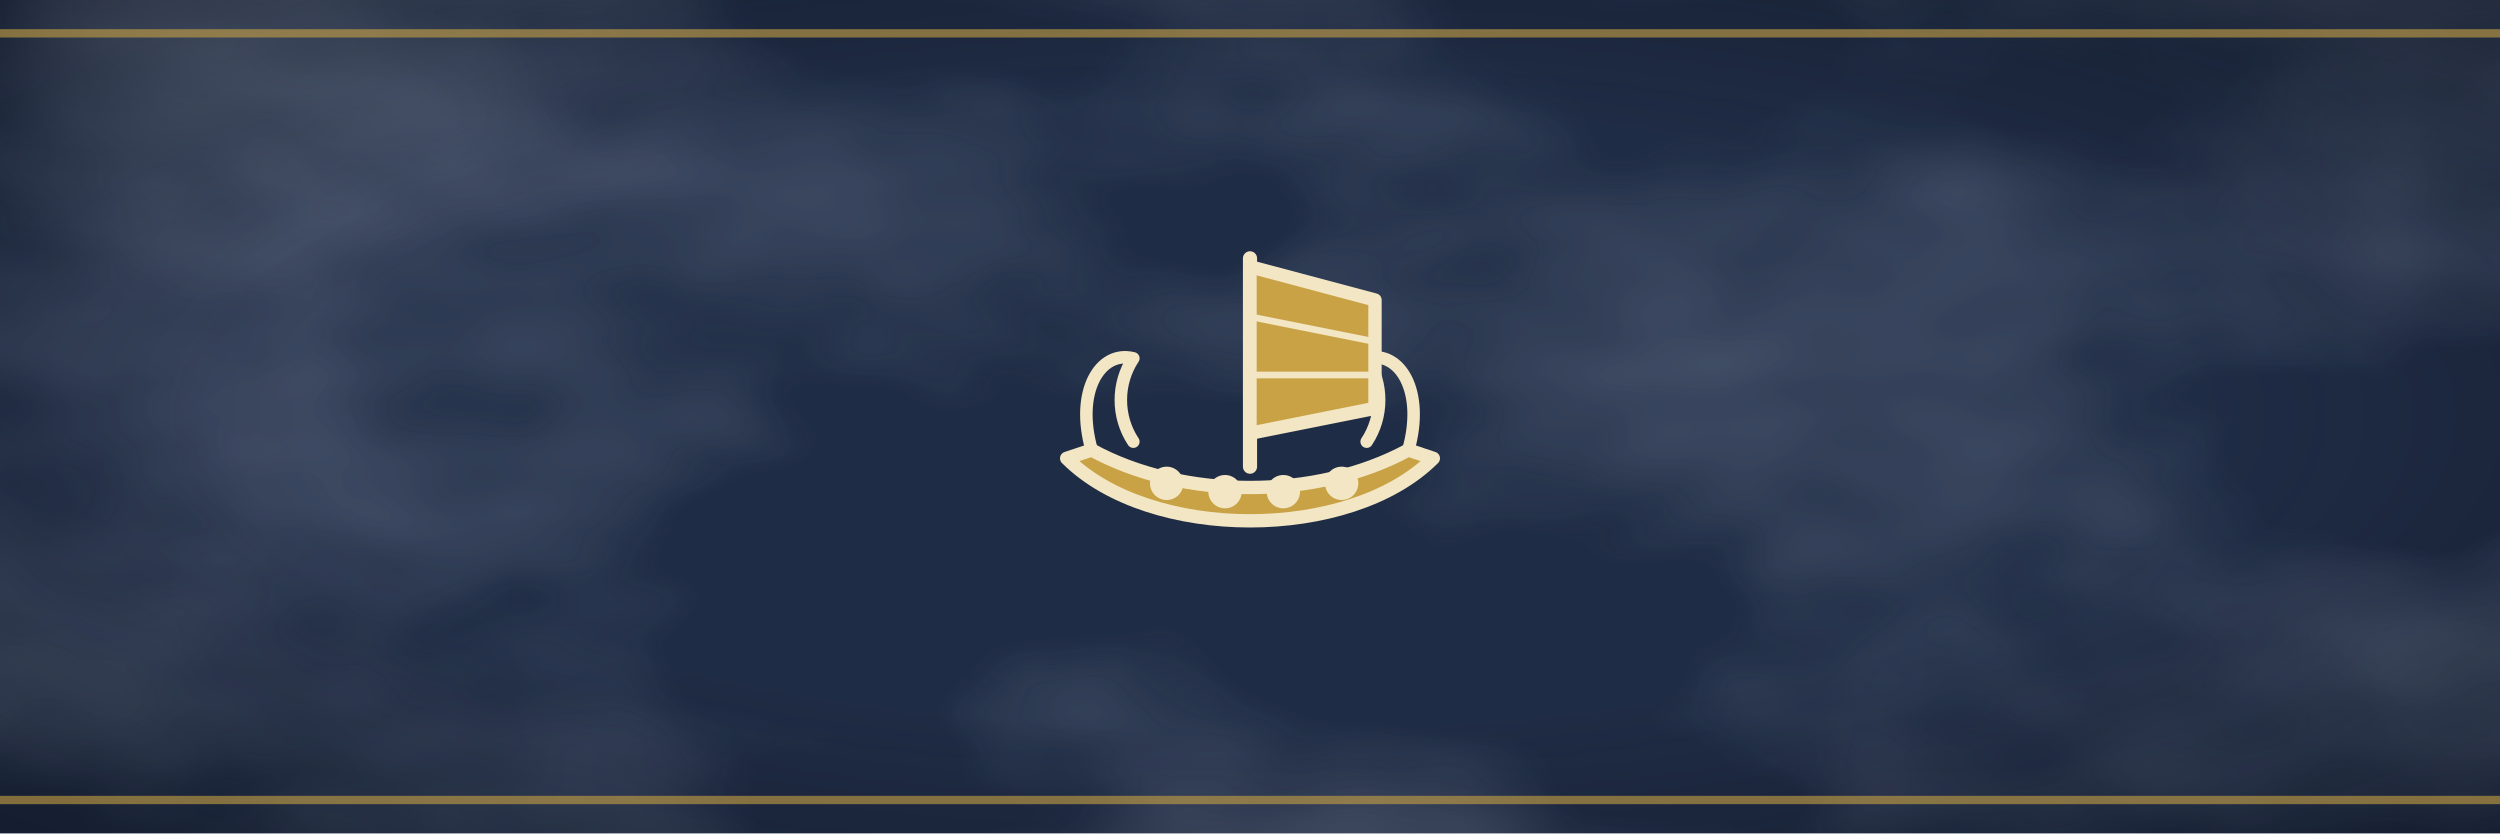
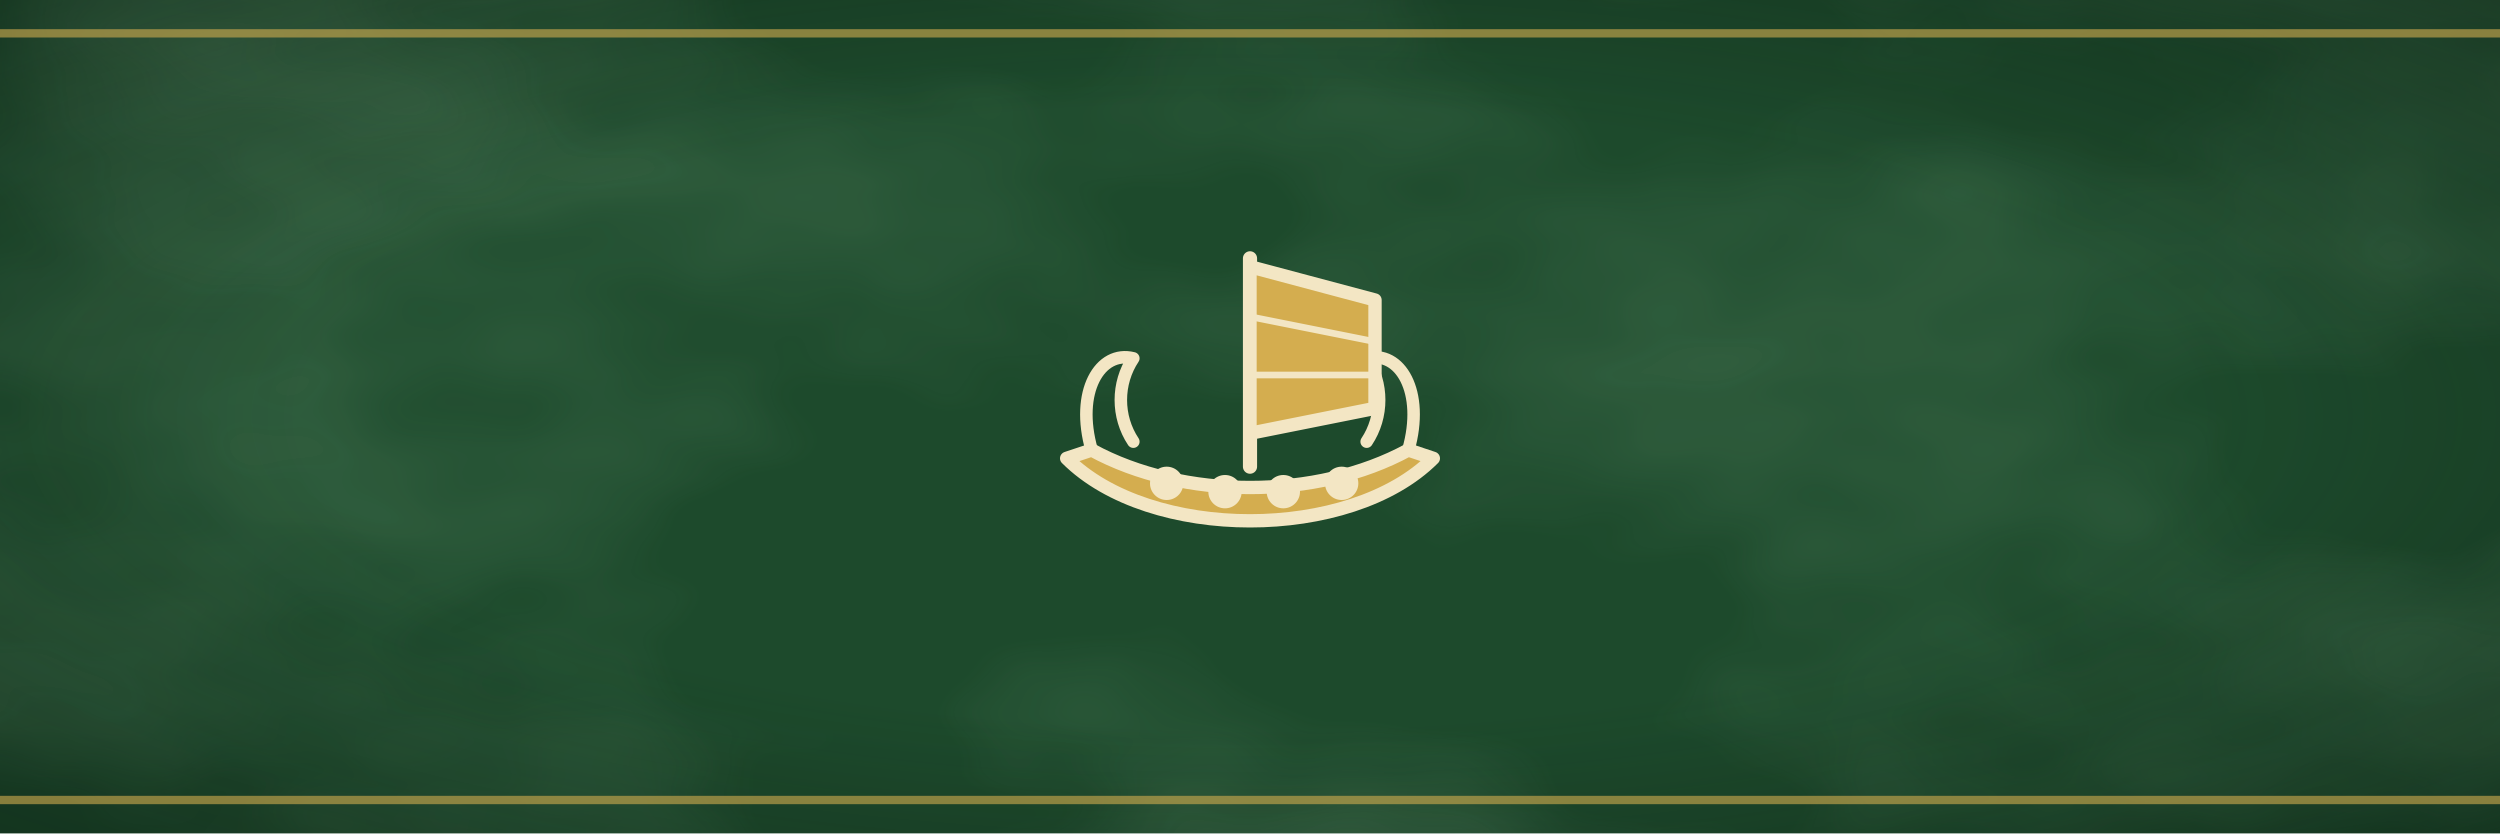
<svg xmlns="http://www.w3.org/2000/svg" viewBox="0 0 600 200" preserveAspectRatio="xMidYMid slice">
  <defs>
    <filter id="m" x="0" y="0" width="100%" height="100%">
      <feTurbulence type="fractalNoise" baseFrequency=".006 .011" numOctaves="4" seed="77" />
-       <feColorMatrix values="0 0 0 0 .55  0 0 0 0 .62  0 0 0 0 .78  0 0 0 1.25 -.5" />
+       <feColorMatrix values="0 0 0 0 .20  0 0 0 0 .42  0 0 0 0 .24  0 0 0 1.25 -.5" />
    </filter>
    <radialGradient id="v" cx=".5" cy=".5" r=".75">
-       <stop offset=".5" stop-color="#05080f" stop-opacity="0" />
-       <stop offset="1" stop-color="#05080f" stop-opacity=".45" />
+       <stop offset=".5" stop-color="#06140b" stop-opacity="0" />
+       <stop offset="1" stop-color="#06140b" stop-opacity=".45" />
    </radialGradient>
  </defs>
-   <rect width="600" height="200" fill="#1f2c45" />
+   <rect width="600" height="200" fill="#1d4a2c" />
  <rect width="600" height="200" filter="url(#m)" opacity=".55" />
  <rect width="600" height="200" fill="url(#v)" />
-   <path d="M0 8H600M0 192H600" stroke="#c9a245" stroke-width="2" opacity=".6" />
+   <path d="M0 8H600M0 192H600" stroke="#d4ad4f" stroke-width="2" opacity=".6" />
  <g transform="translate(250 50)">
-     <path d="M6 60C26 80 74 80 94 60L88 58C66 70 34 70 12 58Z" fill="#c9a245" stroke="#f3e6c4" stroke-width="3.2" stroke-linejoin="round" stroke-linecap="round" />
+     <path d="M6 60C26 80 74 80 94 60L88 58C66 70 34 70 12 58Z" fill="#d4ad4f" stroke="#f3e6c4" stroke-width="3.2" stroke-linejoin="round" stroke-linecap="round" />
    <path d="M12 58C8 44 14 34 22 36C18 42 18 50 22 56M88 58C92 44 86 34 78 36C82 42 82 50 78 56" fill="none" stroke="#f3e6c4" stroke-width="3" stroke-linejoin="round" stroke-linecap="round" />
    <path d="M50 62V12" fill="none" stroke="#f3e6c4" stroke-width="3.4" stroke-linejoin="round" stroke-linecap="round" />
-     <path d="M50 14L80 22V48L50 54Z" fill="#c9a245" stroke="#f3e6c4" stroke-width="3.2" stroke-linejoin="round" stroke-linecap="round" />
+     <path d="M50 14L80 22V48L50 54Z" fill="#d4ad4f" stroke="#f3e6c4" stroke-width="3.2" stroke-linejoin="round" stroke-linecap="round" />
    <path d="M50 26L80 32M50 40L80 40" fill="none" stroke="#f3e6c4" stroke-width="1.6" stroke-linejoin="round" stroke-linecap="round" />
    <circle cx="30" cy="66" r="4" fill="#f3e6c4" />
    <circle cx="44" cy="68" r="4" fill="#f3e6c4" />
    <circle cx="58" cy="68" r="4" fill="#f3e6c4" />
    <circle cx="72" cy="66" r="4" fill="#f3e6c4" />
  </g>
</svg>
